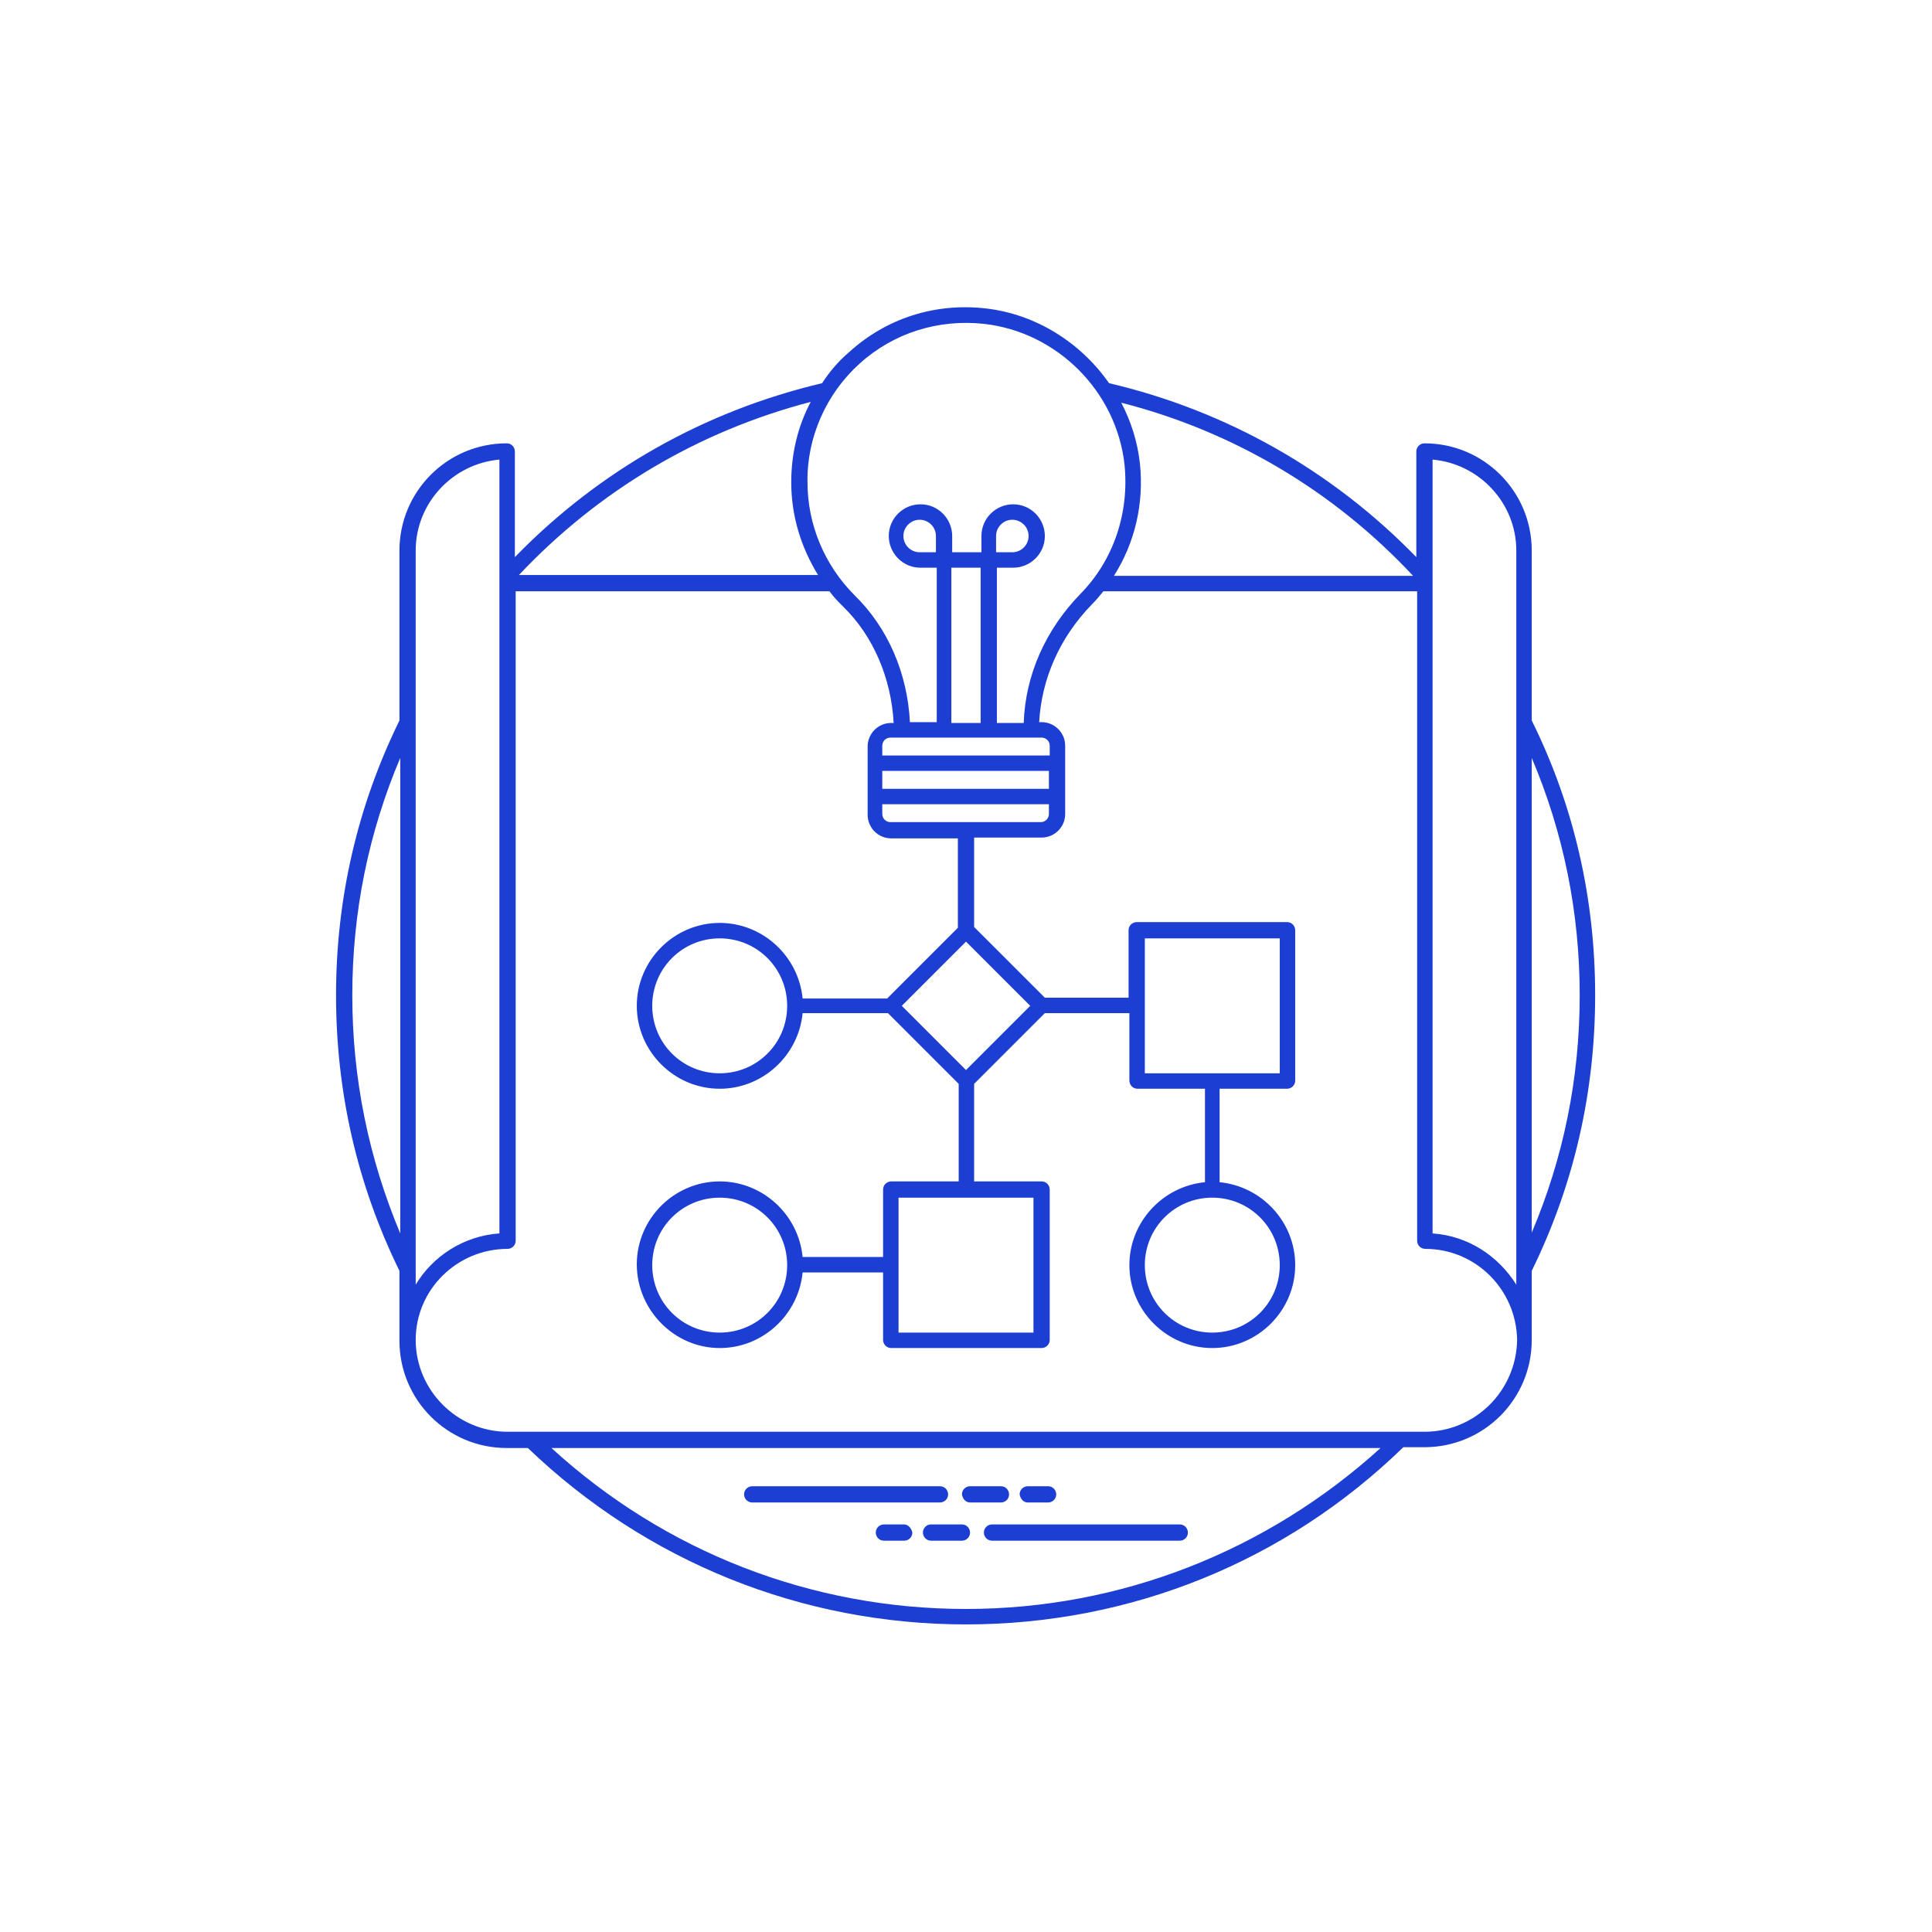
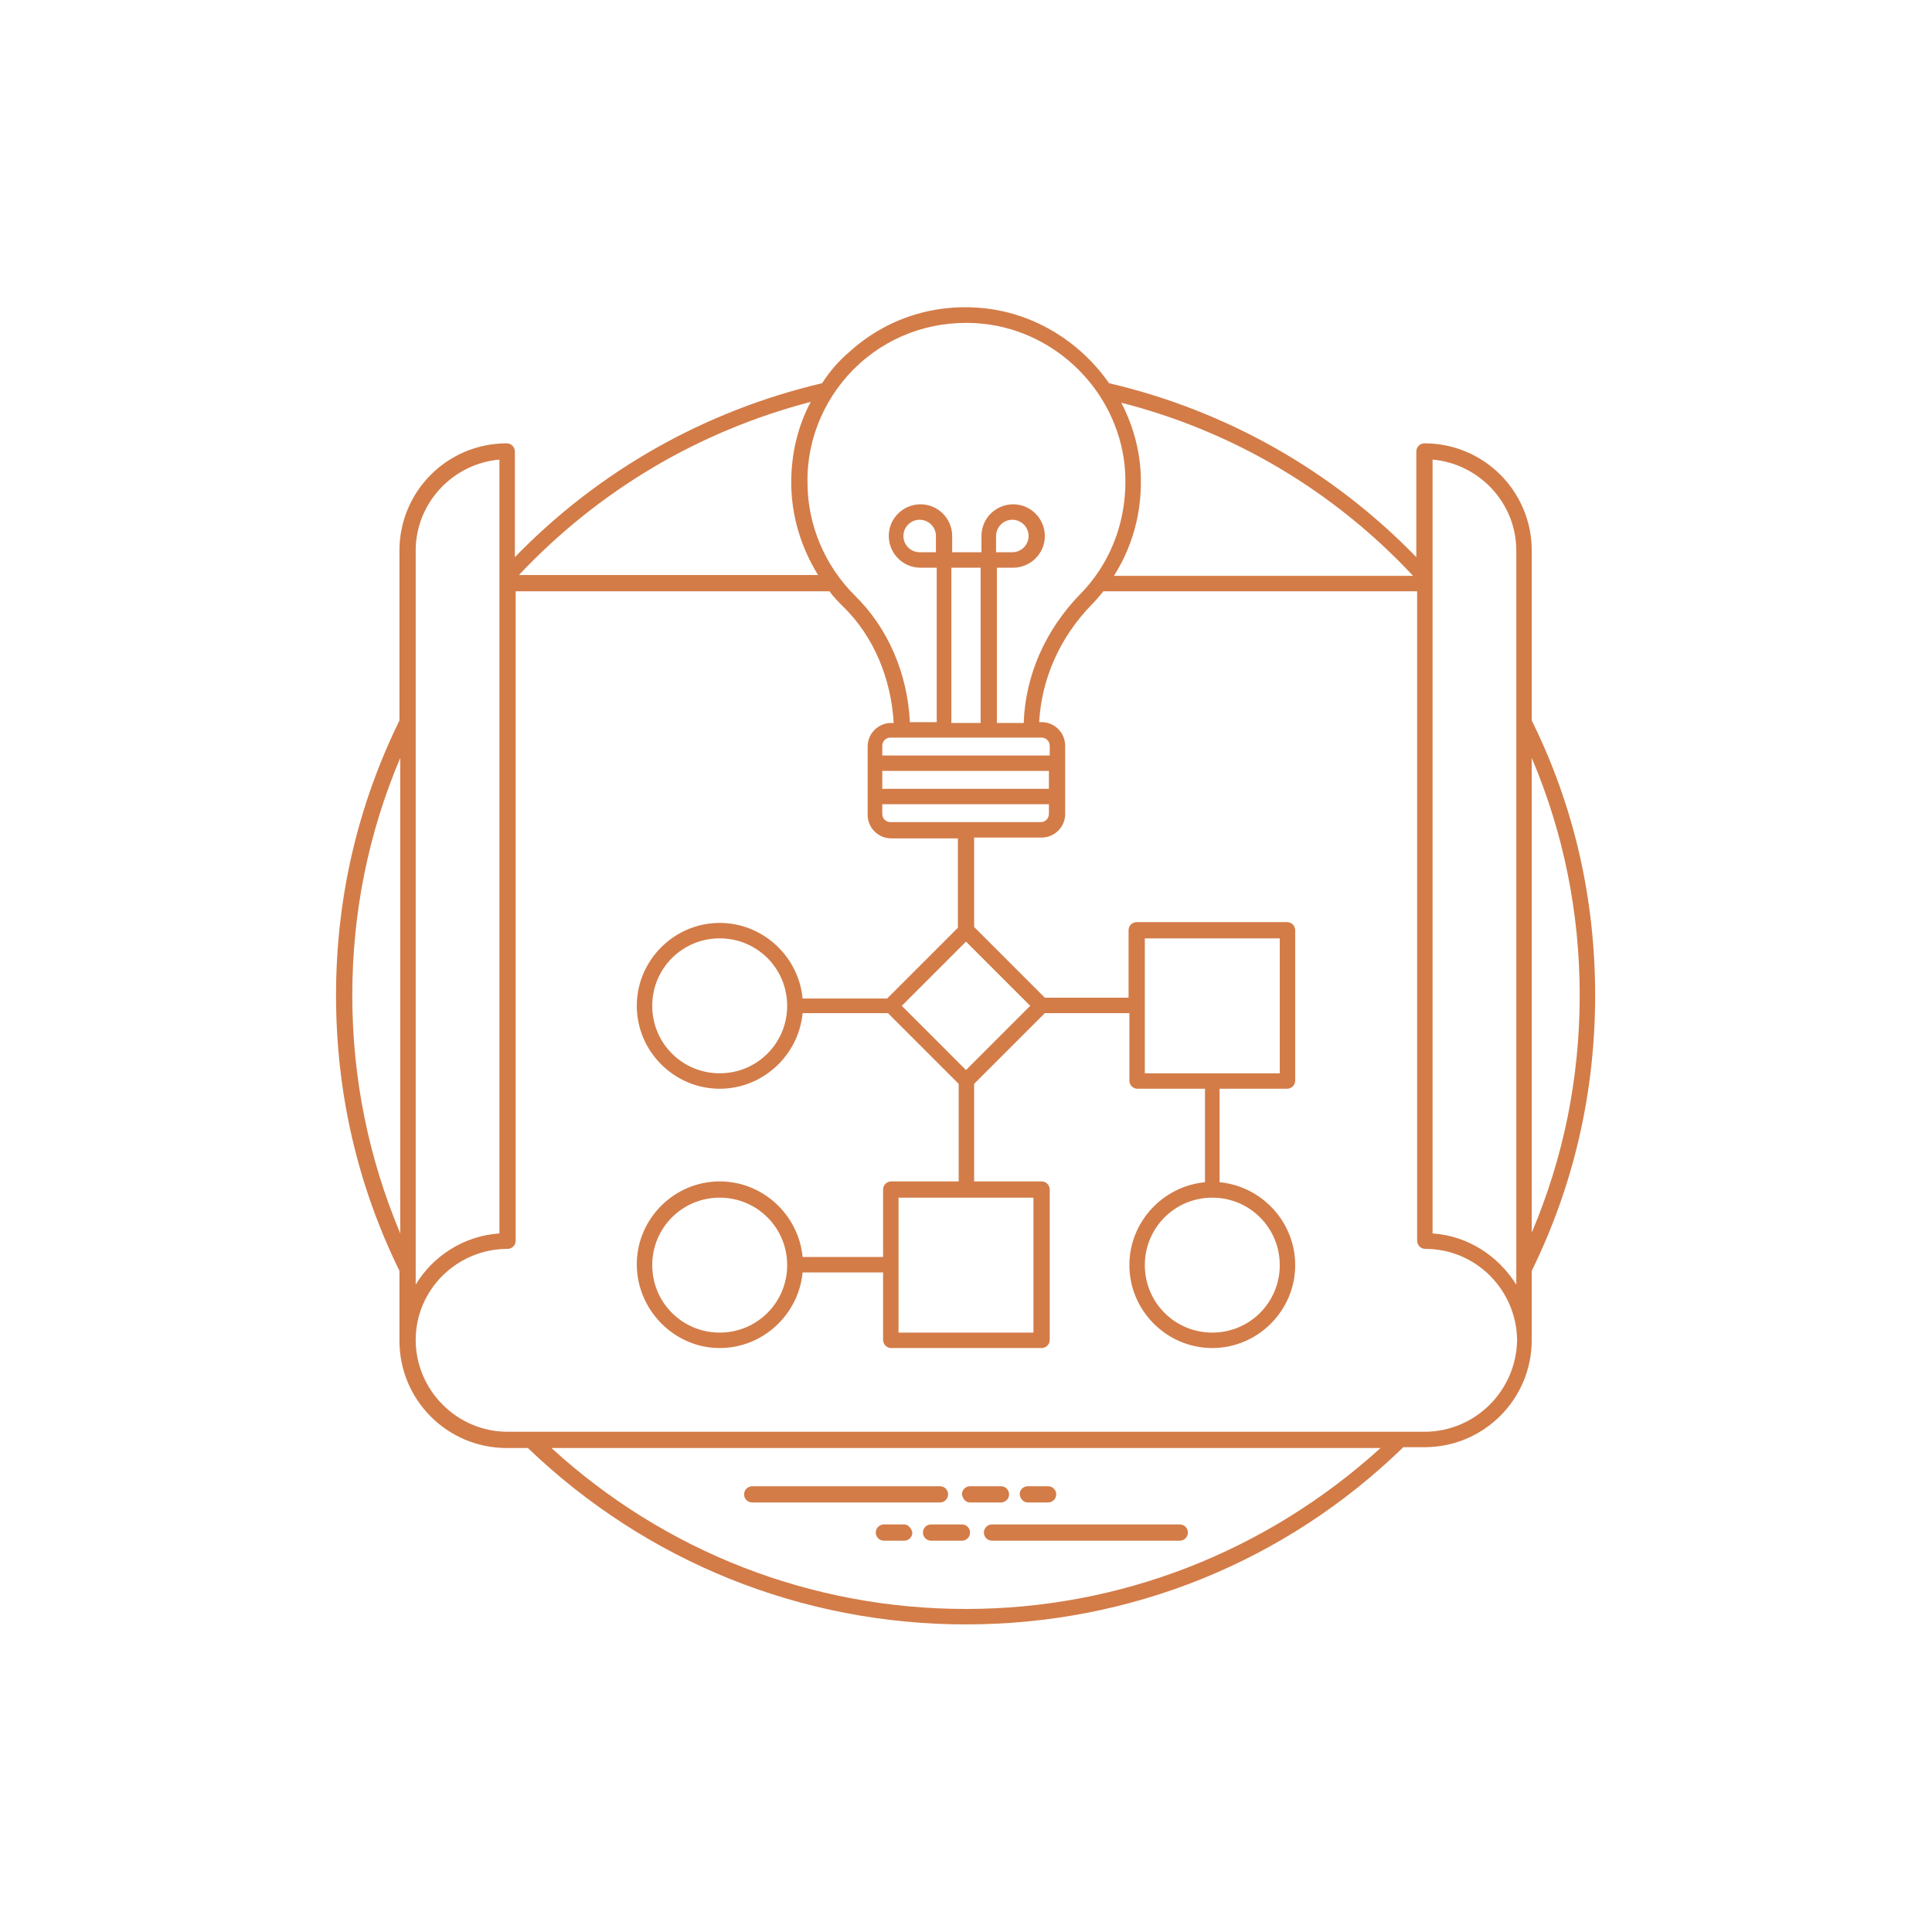
<svg xmlns="http://www.w3.org/2000/svg" width="100" height="100">
-   <svg fill="#1c3ed3" transform="matrix(.69 0 0 .69 15.5 15.5)" viewBox="0 0 164 164">
+   <svg fill="#d37c48" transform="matrix(.69 0 0 .69 15.5 15.5)" viewBox="0 0 164 164">
    <path d="M55.7 148h23.1c.5 0 1-.4 1-1 0-.5-.4-1-1-1H55.7c-.5 0-1 .4-1 1s.5 1 1 1zM82.5 148h3.8c.5 0 1-.4 1-1 0-.5-.4-1-1-1h-3.8c-.5 0-1 .4-1 1 .1.6.5 1 1 1zM89.6 148h2.5c.5 0 1-.4 1-1 0-.5-.4-1-1-1h-2.5c-.5 0-1 .4-1 1 .1.6.5 1 1 1zM84.2 151.7c0 .5.4 1 1 1h23.1c.5 0 1-.4 1-1 0-.5-.4-1-1-1H85.2c-.6 0-1 .5-1 1zM76.7 151.7c0 .5.4 1 1 1h3.8c.5 0 1-.4 1-1 0-.5-.4-1-1-1h-3.8c-.6 0-1 .5-1 1zM74.4 150.7h-2.5c-.5 0-1 .4-1 1 0 .5.4 1 1 1h2.5c.5 0 1-.4 1-1-.1-.5-.5-1-1-1z" />
    <path d="M151.6 119.5c5.2-10.6 7.8-22 7.8-33.9 0-11.9-2.6-23.3-7.8-33.8V30.9c0-7.3-5.9-13.2-13.2-13.2-.5 0-1 .4-1 1v13c-10.3-10.6-23.3-18-37.8-21.4-3.5-5-9-8.5-15.2-9.2-6.2-.7-12.2 1.2-16.8 5.4-1.3 1.1-2.4 2.4-3.3 3.8C49.9 13.7 36.9 21 26.5 31.7v-13c0-.5-.4-1-1-1-7.3 0-13.2 5.9-13.2 13.2v20.9c-5.2 10.6-7.8 22-7.8 33.8 0 11.9 2.6 23.3 7.8 33.9v8.6c0 7.3 5.9 13.2 13.2 13.2h2.6C42.7 155.3 61.8 163 82 163c20.2 0 39.3-7.7 53.8-21.8h2.6c7.3 0 13.2-5.9 13.2-13.2v-8.5zm5.9-33.9c0 10.2-2 20-5.9 29.2V56.4c3.9 9.2 5.9 19 5.9 29.2zm-7.8-54.7v90.3c-2.2-3.5-5.9-6-10.3-6.3V19.7c5.7.5 10.3 5.3 10.3 11.2zM137 34h-36.8c2.6-4.1 3.7-8.9 3.2-13.8-.3-2.7-1.1-5.2-2.3-7.5 13.7 3.5 26.1 10.8 35.9 21.3zM68.9 7.9c4.2-3.8 9.7-5.5 15.3-4.9 9 1 16.3 8.3 17.3 17.3.6 5.9-1.3 11.7-5.4 15.9-4.3 4.4-6.8 10-7 15.9h-3.3V33h2c2.1 0 3.9-1.7 3.9-3.9 0-2.1-1.7-3.9-3.9-3.9-2.1 0-3.9 1.7-3.9 3.9v2h-3.6v-2c0-2.1-1.7-3.9-3.9-3.9-2.1 0-3.9 1.7-3.9 3.9 0 2.1 1.7 3.9 3.9 3.9h2v19h-3.3c-.3-6-2.7-11.6-6.8-15.6-3.7-3.7-5.8-8.7-5.8-13.9-.1-5.5 2.3-10.9 6.4-14.6zm4.8 110.9v-8.3h16.6v16.6H73.7v-8.3zm8.3-24l-7.9-7.9L82 79l7.9 7.9-7.9 7.9zm-9.3-30.5c-.5 0-1-.4-1-1v-1.2h20.5v1.2c0 .5-.4 1-1 1H72.7zm19.6-4.1H71.7V58h20.5v2.2zm0-4.1H71.7v-1.2c0-.5.4-1 1-1h18.6c.5 0 1 .4 1 1v1.2zm-14-25h-2c-1.1 0-2-.9-2-2s.9-2 2-2 2 .9 2 2v2zm5.5 21h-3.6V33h3.6v19.1zm1.9-21v-2c0-1.1.9-2 2-2s2 .9 2 2-.9 2-2 2h-2zM62.9 12.6c-1.6 3-2.4 6.4-2.4 9.9 0 4.1 1.2 8 3.3 11.4H27c9.8-10.4 22.1-17.7 35.9-21.3zm-38.3 7.1v95.2c-4.4.3-8.2 2.8-10.3 6.3V30.9c0-5.9 4.6-10.7 10.3-11.2zM6.5 85.6c0-10.2 2-20 5.9-29.2v58.5c-3.9-9.3-5.9-19.1-5.9-29.3zM82 161.1c-19 0-37-7-51-19.8h102c-14 12.7-32 19.8-51 19.8zm56.4-21.8H25.6c-6.2 0-11.3-5.1-11.3-11.3 0-6.2 5.1-11.2 11.3-11.2.5 0 1-.4 1-1V35.9h38.6c.5.7 1.1 1.3 1.7 1.9 3.7 3.6 5.9 8.8 6.2 14.3h-.3c-1.6 0-2.9 1.3-2.9 2.9v8.4c0 1.6 1.3 2.9 2.9 2.9H81v11L72.3 86H61.9c-.5-5.2-4.9-9.3-10.2-9.3-5.6 0-10.2 4.6-10.2 10.2s4.6 10.2 10.2 10.2c5.3 0 9.7-4.1 10.2-9.3h10.5l8.7 8.7v12h-8.3c-.5 0-1 .4-1 1v8.3h-9.9c-.5-5.2-4.9-9.3-10.2-9.3-5.6 0-10.2 4.6-10.2 10.2S46.1 129 51.7 129c5.3 0 9.7-4.1 10.2-9.3h9.9v8.3c0 .5.4 1 1 1h18.5c.5 0 1-.4 1-1v-18.5c0-.5-.4-1-1-1H83v-12l8.7-8.7h10.4v8.3c0 .5.4 1 1 1h8.3v11.5c-5.2.5-9.3 4.9-9.3 10.2 0 5.6 4.6 10.2 10.2 10.2s10.2-4.6 10.2-10.2c0-5.3-4.1-9.7-9.3-10.2V97.1h8.3c.5 0 1-.4 1-1V77.6c0-.5-.4-1-1-1H103c-.5 0-1 .4-1 1v8.3H91.7L83 77.2v-11h8.3c1.6 0 2.9-1.3 2.9-2.9v-8.4c0-1.6-1.3-2.9-2.9-2.9H91c.3-5.3 2.5-10.4 6.5-14.5.5-.5 1-1.1 1.4-1.6h38.6v79.9c0 .5.4 1 1 1 6.2 0 11.2 5 11.3 11.2-.1 6.3-5.2 11.3-11.4 11.3zM60 86.9c0 4.6-3.7 8.3-8.3 8.3-4.6 0-8.3-3.7-8.3-8.3 0-4.6 3.7-8.3 8.3-8.3 4.6 0 8.3 3.7 8.3 8.3zm0 31.9c0 4.6-3.7 8.3-8.3 8.3-4.6 0-8.3-3.7-8.3-8.3 0-4.6 3.7-8.3 8.3-8.3 4.6 0 8.3 3.7 8.3 8.3zm52.3-8.3c4.6 0 8.3 3.7 8.3 8.3 0 4.6-3.7 8.3-8.3 8.3-4.6 0-8.3-3.7-8.3-8.3 0-4.6 3.7-8.3 8.3-8.3zM104 95.2V78.6h16.6v16.6H104z" />
  </svg>
</svg>
